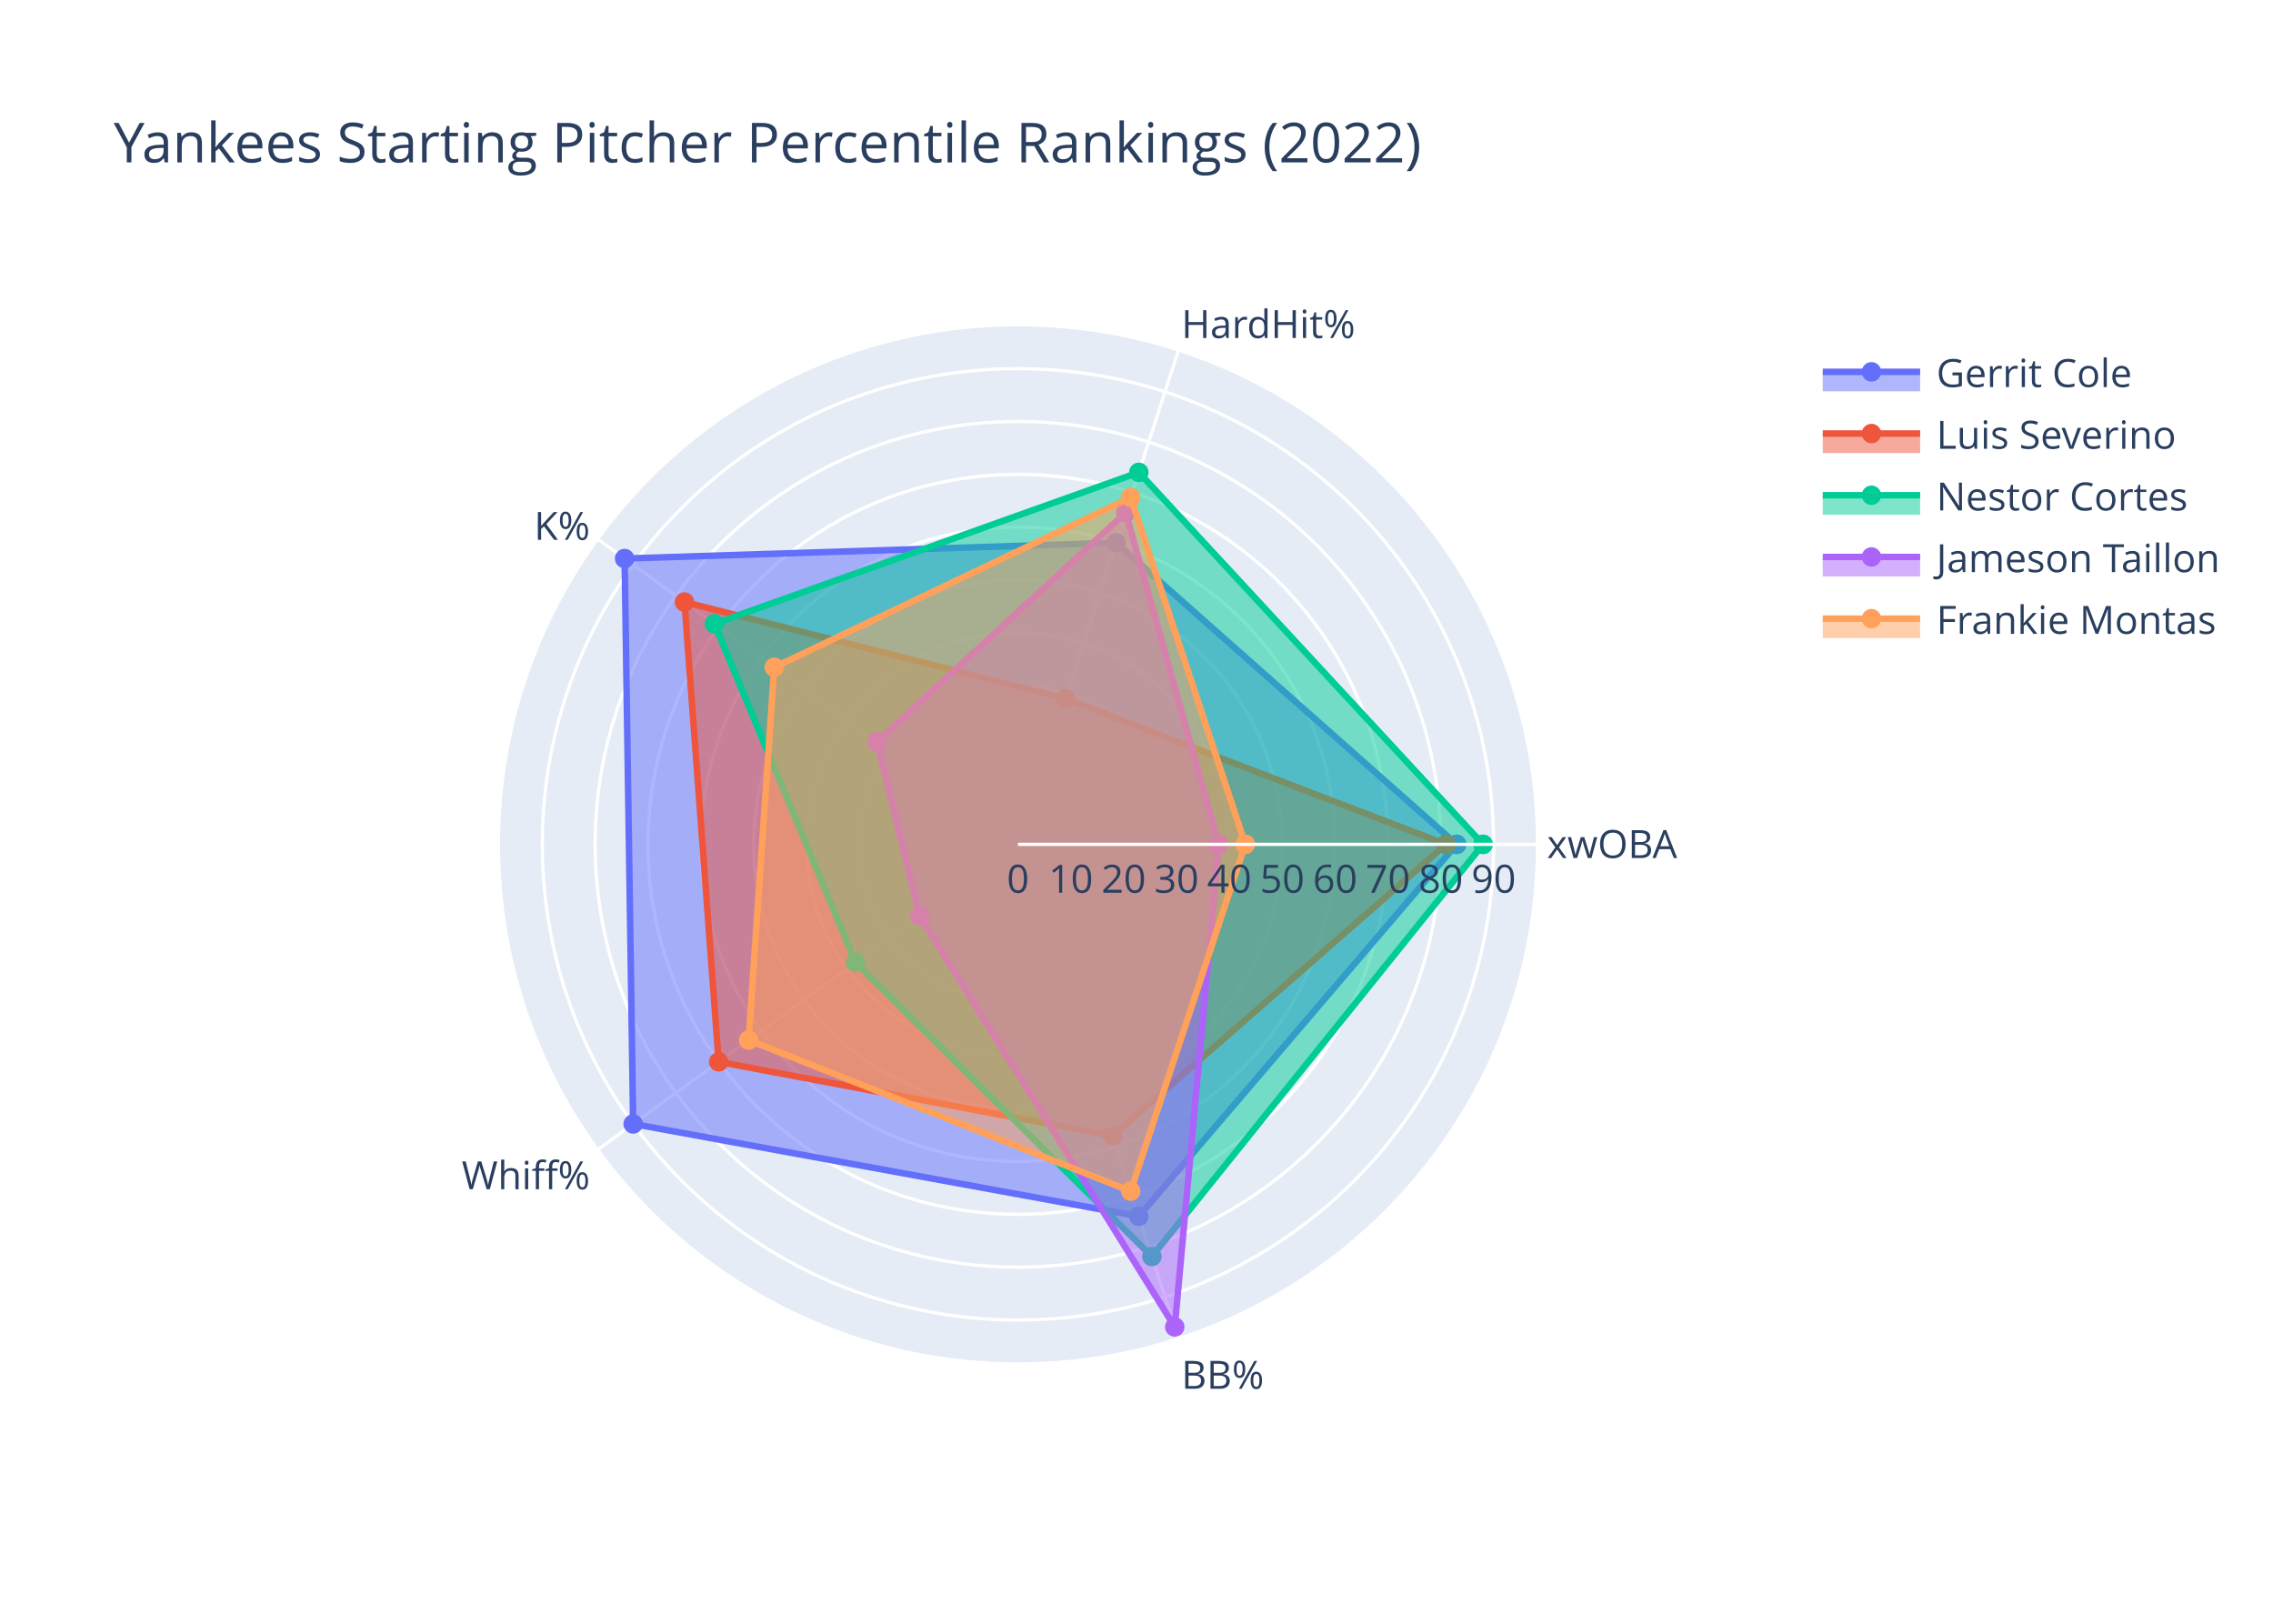
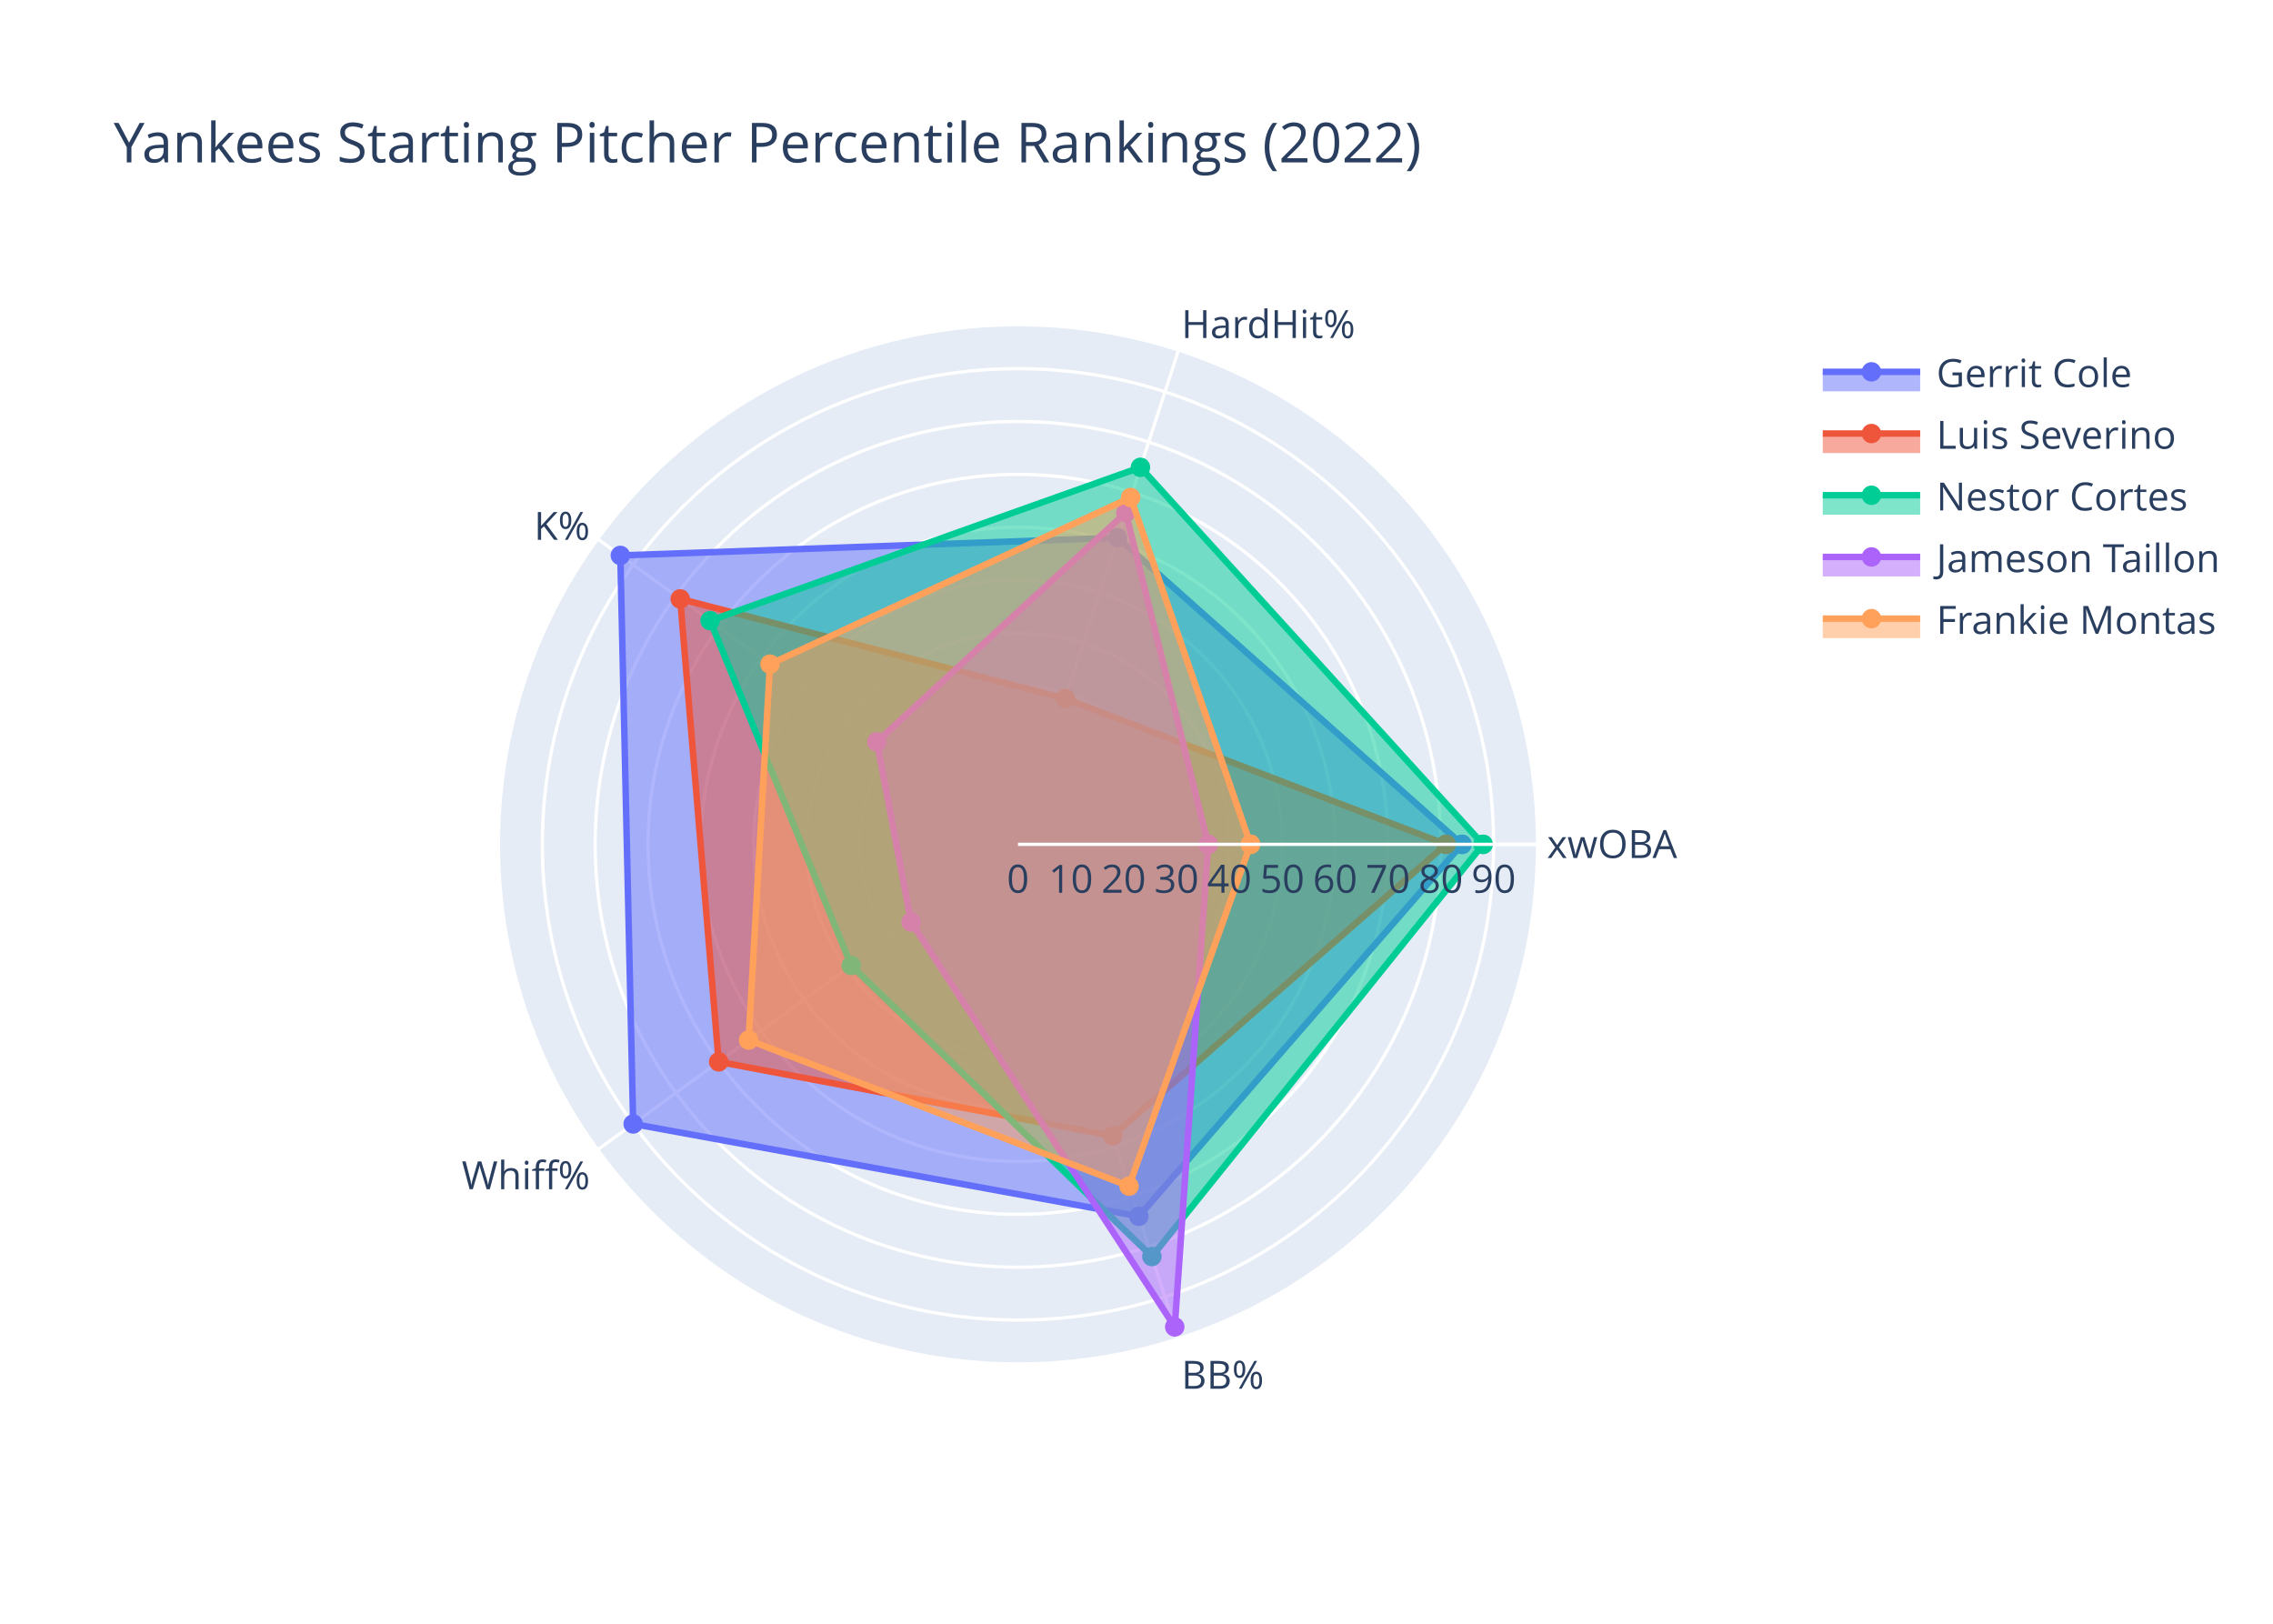
<svg xmlns="http://www.w3.org/2000/svg" class="main-svg" width="700" height="500" style="" viewBox="0 0 700 500">
  <rect x="0" y="0" width="700" height="500" style="fill: rgb(255, 255, 255); fill-opacity: 1;" />
-   <defs id="defs-cff616">
+   <defs id="defs-960df3">
    <g class="clips">
-       <clipPath id="clipcff616polar-for-traces">
+       <clipPath id="clip960df3polar-for-traces">
        <path d="M160,0A160,160 0,1,0 -160,-1.9594348786357652e-14A160,160 0,1,0 160,3.9188697572715304e-14Z" transform="translate(160,160)" />
      </clipPath>
    </g>
    <g class="gradients" />
    <g class="patterns" />
  </defs>
  <g class="bglayer" />
  <g class="layer-below">
    <g class="imagelayer" />
    <g class="shapelayer" />
  </g>
  <g class="cartesianlayer" />
  <g class="polarlayer">
    <g class="polar">
      <g class="polarsublayer draglayer" />
      <g class="polarsublayer plotbg">
        <path d="M160,0A160,160 0,1,0 -160,-1.9594348786357652e-14A160,160 0,1,0 160,3.9188697572715304e-14Z" transform="translate(313.5,260)" style="fill: rgb(229, 236, 246); fill-opacity: 1;" />
      </g>
      <g class="polarsublayer backplot">
        <g class="maplayer" />
      </g>
      <g class="polarsublayer angular-grid" style="fill: none;">
        <path class="angularaxisgrid" d="M313.5,260L473.5,260" style="stroke: rgb(255, 255, 255); stroke-opacity: 1; stroke-width: 1px;" />
        <path class="angularaxisgrid" d="M313.5,260L362.943,107.831" style="stroke: rgb(255, 255, 255); stroke-opacity: 1; stroke-width: 1px;" />
        <path class="angularaxisgrid" d="M313.5,260L184.057,165.954" style="stroke: rgb(255, 255, 255); stroke-opacity: 1; stroke-width: 1px;" />
        <path class="angularaxisgrid" d="M313.5,260L184.057,354.046" style="stroke: rgb(255, 255, 255); stroke-opacity: 1; stroke-width: 1px;" />
        <path class="angularaxisgrid" d="M313.5,260L362.943,412.169" style="stroke: rgb(255, 255, 255); stroke-opacity: 1; stroke-width: 1px;" />
      </g>
      <g class="polarsublayer radial-grid" transform="translate(313.5,260)" style="fill: none;">
        <path class="xgrid" d="M16.28,0A16.28,16.28 0,1,0 -16.28,-1.9937249890118912e-15A16.28,16.28 0,1,0 16.28,3.9874499780237825e-15Z" style="stroke: rgb(255, 255, 255); stroke-opacity: 1; stroke-width: 1px;" />
        <path class="xgrid" d="M32.55,0A32.55,32.55 0,1,0 -32.55,-3.986225331224634e-15A32.55,32.55 0,1,0 32.55,7.972450662449268e-15Z" style="stroke: rgb(255, 255, 255); stroke-opacity: 1; stroke-width: 1px;" />
        <path class="xgrid" d="M48.83,0A48.83,48.83 0,1,0 -48.83,-5.979950320236525e-15A48.83,48.83 0,1,0 48.83,1.195990064047305e-14Z" style="stroke: rgb(255, 255, 255); stroke-opacity: 1; stroke-width: 1px;" />
        <path class="xgrid" d="M65.1,0A65.1,65.1 0,1,0 -65.1,-7.972450662449268e-15A65.1,65.1 0,1,0 65.1,1.5944901324898536e-14Z" style="stroke: rgb(255, 255, 255); stroke-opacity: 1; stroke-width: 1px;" />
        <path class="xgrid" d="M81.38,0A81.38,81.38 0,1,0 -81.38,-9.96617565146116e-15A81.38,81.38 0,1,0 81.38,1.993235130292232e-14Z" style="stroke: rgb(255, 255, 255); stroke-opacity: 1; stroke-width: 1px;" />
        <path class="xgrid" d="M97.66,0A97.66,97.66 0,1,0 -97.66,-1.195990064047305e-14A97.66,97.66 0,1,0 97.66,2.39198012809461e-14Z" style="stroke: rgb(255, 255, 255); stroke-opacity: 1; stroke-width: 1px;" />
        <path class="xgrid" d="M113.93,0A113.93,113.93 0,1,0 -113.93,-1.3952400982685795e-14A113.93,113.93 0,1,0 113.93,2.790480196537159e-14Z" style="stroke: rgb(255, 255, 255); stroke-opacity: 1; stroke-width: 1px;" />
        <path class="xgrid" d="M130.21,0A130.21,130.21 0,1,0 -130.21,-1.5946125971697688e-14A130.21,130.21 0,1,0 130.21,3.1892251943395376e-14Z" style="stroke: rgb(255, 255, 255); stroke-opacity: 1; stroke-width: 1px;" />
        <path class="xgrid" d="M146.48,0A146.48,146.48 0,1,0 -146.48,-1.7938626313910428e-14A146.48,146.48 0,1,0 146.48,3.5877252627820855e-14Z" style="stroke: rgb(255, 255, 255); stroke-opacity: 1; stroke-width: 1px;" />
      </g>
      <g class="polarsublayer frontplot" transform="translate(153.5,100)">
        <g class="barlayer" />
        <g class="scatterlayer">
-           <g class="trace scatter tracec655fd" style="stroke-miterlimit: 2; opacity: 1;">
-             <g class="fills" clip-path="url(#clipcff616polar-for-traces)">
-               <g>
-                 <path class="js-fill" d="M295.09,160L190.18,67.12L38.86,71.99L41.49,246.1L197.22,274.55L295.09,160Z" style="fill: rgb(99, 110, 250); fill-opacity: 0.5; stroke-width: 0;" />
-               </g>
-             </g>
-             <g class="errorbars" />
-             <g class="lines">
-               <path class="js-line" d="M295.09,160L190.18,67.12L38.86,71.99L41.49,246.1L197.22,274.55L295.09,160" clip-path="url(#clipcff616polar-for-traces)" style="vector-effect: non-scaling-stroke; fill: none; stroke: rgb(99, 110, 250); stroke-opacity: 1; stroke-width: 2px; opacity: 1;" />
-             </g>
-             <g class="points">
-               <path class="point" transform="translate(295.09,160)" d="M3,0A3,3 0 1,1 0,-3A3,3 0 0,1 3,0Z" style="opacity: 1; stroke-width: 0px; fill: rgb(99, 110, 250); fill-opacity: 1;" />
-               <path class="point" transform="translate(190.18,67.12)" d="M3,0A3,3 0 1,1 0,-3A3,3 0 0,1 3,0Z" style="opacity: 1; stroke-width: 0px; fill: rgb(99, 110, 250); fill-opacity: 1;" />
-               <path class="point" transform="translate(38.86,71.99)" d="M3,0A3,3 0 1,1 0,-3A3,3 0 0,1 3,0Z" style="opacity: 1; stroke-width: 0px; fill: rgb(99, 110, 250); fill-opacity: 1;" />
+           <g class="trace scatter trace6b8bcf" style="stroke-miterlimit: 2; opacity: 1;">
+             <g class="fills" clip-path="url(#clip960df3polar-for-traces)">
+               <g>
+                 <path class="js-fill" d="M296.72,160L190.68,65.58L37.54,71.03L41.49,246.1L197.22,274.55L296.72,160Z" style="fill: rgb(99, 110, 250); fill-opacity: 0.5; stroke-width: 0;" />
+               </g>
+             </g>
+             <g class="errorbars" />
+             <g class="lines">
+               <path class="js-line" d="M296.72,160L190.68,65.58L37.54,71.03L41.49,246.1L197.22,274.55L296.72,160" clip-path="url(#clip960df3polar-for-traces)" style="vector-effect: non-scaling-stroke; fill: none; stroke: rgb(99, 110, 250); stroke-opacity: 1; stroke-width: 2px; opacity: 1;" />
+             </g>
+             <g class="points">
+               <path class="point" transform="translate(296.72,160)" d="M3,0A3,3 0 1,1 0,-3A3,3 0 0,1 3,0Z" style="opacity: 1; stroke-width: 0px; fill: rgb(99, 110, 250); fill-opacity: 1;" />
+               <path class="point" transform="translate(190.68,65.58)" d="M3,0A3,3 0 1,1 0,-3A3,3 0 0,1 3,0Z" style="opacity: 1; stroke-width: 0px; fill: rgb(99, 110, 250); fill-opacity: 1;" />
+               <path class="point" transform="translate(37.54,71.03)" d="M3,0A3,3 0 1,1 0,-3A3,3 0 0,1 3,0Z" style="opacity: 1; stroke-width: 0px; fill: rgb(99, 110, 250); fill-opacity: 1;" />
              <path class="point" transform="translate(41.49,246.1)" d="M3,0A3,3 0 1,1 0,-3A3,3 0 0,1 3,0Z" style="opacity: 1; stroke-width: 0px; fill: rgb(99, 110, 250); fill-opacity: 1;" />
              <path class="point" transform="translate(197.22,274.55)" d="M3,0A3,3 0 1,1 0,-3A3,3 0 0,1 3,0Z" style="opacity: 1; stroke-width: 0px; fill: rgb(99, 110, 250); fill-opacity: 1;" />
-               <path class="point" transform="translate(295.09,160)" d="M3,0A3,3 0 1,1 0,-3A3,3 0 0,1 3,0Z" style="opacity: 1; stroke-width: 0px; fill: rgb(99, 110, 250); fill-opacity: 1;" />
-             </g>
-             <g class="text" />
-           </g>
-           <g class="trace scatter trace9b1afe" style="stroke-miterlimit: 2; opacity: 1;">
-             <g class="fills" clip-path="url(#clipcff616polar-for-traces)">
-               <g>
-                 <path class="js-fill" d="M291.84,160L174.59,115.11L57.29,85.38L67.83,226.97L189.17,249.78L291.84,160Z" style="fill: rgb(239, 85, 59); fill-opacity: 0.5; stroke-width: 0;" />
-               </g>
-             </g>
-             <g class="errorbars" />
-             <g class="lines">
-               <path class="js-line" d="M291.84,160L174.59,115.11L57.29,85.38L67.83,226.97L189.17,249.78L291.84,160" clip-path="url(#clipcff616polar-for-traces)" style="vector-effect: non-scaling-stroke; fill: none; stroke: rgb(239, 85, 59); stroke-opacity: 1; stroke-width: 2px; opacity: 1;" />
+               <path class="point" transform="translate(296.72,160)" d="M3,0A3,3 0 1,1 0,-3A3,3 0 0,1 3,0Z" style="opacity: 1; stroke-width: 0px; fill: rgb(99, 110, 250); fill-opacity: 1;" />
+             </g>
+             <g class="text" />
+           </g>
+           <g class="trace scatter trace610a9e" style="stroke-miterlimit: 2; opacity: 1;">
+             <g class="fills" clip-path="url(#clip960df3polar-for-traces)">
+               <g>
+                 <path class="js-fill" d="M291.84,160L174.59,115.11L55.98,84.42L67.83,226.97L189.17,249.78L291.84,160Z" style="fill: rgb(239, 85, 59); fill-opacity: 0.5; stroke-width: 0;" />
+               </g>
+             </g>
+             <g class="errorbars" />
+             <g class="lines">
+               <path class="js-line" d="M291.84,160L174.59,115.11L55.98,84.42L67.83,226.97L189.17,249.78L291.84,160" clip-path="url(#clip960df3polar-for-traces)" style="vector-effect: non-scaling-stroke; fill: none; stroke: rgb(239, 85, 59); stroke-opacity: 1; stroke-width: 2px; opacity: 1;" />
            </g>
            <g class="points">
              <path class="point" transform="translate(291.84,160)" d="M3,0A3,3 0 1,1 0,-3A3,3 0 0,1 3,0Z" style="opacity: 1; stroke-width: 0px; fill: rgb(239, 85, 59); fill-opacity: 1;" />
              <path class="point" transform="translate(174.59,115.11)" d="M3,0A3,3 0 1,1 0,-3A3,3 0 0,1 3,0Z" style="opacity: 1; stroke-width: 0px; fill: rgb(239, 85, 59); fill-opacity: 1;" />
-               <path class="point" transform="translate(57.29,85.38)" d="M3,0A3,3 0 1,1 0,-3A3,3 0 0,1 3,0Z" style="opacity: 1; stroke-width: 0px; fill: rgb(239, 85, 59); fill-opacity: 1;" />
+               <path class="point" transform="translate(55.98,84.42)" d="M3,0A3,3 0 1,1 0,-3A3,3 0 0,1 3,0Z" style="opacity: 1; stroke-width: 0px; fill: rgb(239, 85, 59); fill-opacity: 1;" />
              <path class="point" transform="translate(67.83,226.97)" d="M3,0A3,3 0 1,1 0,-3A3,3 0 0,1 3,0Z" style="opacity: 1; stroke-width: 0px; fill: rgb(239, 85, 59); fill-opacity: 1;" />
              <path class="point" transform="translate(189.17,249.78)" d="M3,0A3,3 0 1,1 0,-3A3,3 0 0,1 3,0Z" style="opacity: 1; stroke-width: 0px; fill: rgb(239, 85, 59); fill-opacity: 1;" />
              <path class="point" transform="translate(291.84,160)" d="M3,0A3,3 0 1,1 0,-3A3,3 0 0,1 3,0Z" style="opacity: 1; stroke-width: 0px; fill: rgb(239, 85, 59); fill-opacity: 1;" />
            </g>
            <g class="text" />
          </g>
-           <g class="trace scatter trace0469e7" style="stroke-miterlimit: 2; opacity: 1;">
-             <g class="fills" clip-path="url(#clipcff616polar-for-traces)">
-               <g>
-                 <path class="js-fill" d="M303.23,160L197.22,45.45L66.51,92.08L109.96,196.35L201.24,286.93L303.23,160Z" style="fill: rgb(0, 204, 150); fill-opacity: 0.5; stroke-width: 0;" />
-               </g>
-             </g>
-             <g class="errorbars" />
-             <g class="lines">
-               <path class="js-line" d="M303.23,160L197.22,45.45L66.51,92.08L109.96,196.35L201.24,286.93L303.23,160" clip-path="url(#clipcff616polar-for-traces)" style="vector-effect: non-scaling-stroke; fill: none; stroke: rgb(0, 204, 150); stroke-opacity: 1; stroke-width: 2px; opacity: 1;" />
+           <g class="trace scatter trace810273" style="stroke-miterlimit: 2; opacity: 1;">
+             <g class="fills" clip-path="url(#clip960df3polar-for-traces)">
+               <g>
+                 <path class="js-fill" d="M303.23,160L197.72,43.9L65.19,91.12L108.65,197.31L201.24,286.93L303.23,160Z" style="fill: rgb(0, 204, 150); fill-opacity: 0.5; stroke-width: 0;" />
+               </g>
+             </g>
+             <g class="errorbars" />
+             <g class="lines">
+               <path class="js-line" d="M303.23,160L197.72,43.9L65.19,91.12L108.65,197.31L201.24,286.93L303.23,160" clip-path="url(#clip960df3polar-for-traces)" style="vector-effect: non-scaling-stroke; fill: none; stroke: rgb(0, 204, 150); stroke-opacity: 1; stroke-width: 2px; opacity: 1;" />
            </g>
            <g class="points">
              <path class="point" transform="translate(303.23,160)" d="M3,0A3,3 0 1,1 0,-3A3,3 0 0,1 3,0Z" style="opacity: 1; stroke-width: 0px; fill: rgb(0, 204, 150); fill-opacity: 1;" />
-               <path class="point" transform="translate(197.22,45.45)" d="M3,0A3,3 0 1,1 0,-3A3,3 0 0,1 3,0Z" style="opacity: 1; stroke-width: 0px; fill: rgb(0, 204, 150); fill-opacity: 1;" />
-               <path class="point" transform="translate(66.51,92.08)" d="M3,0A3,3 0 1,1 0,-3A3,3 0 0,1 3,0Z" style="opacity: 1; stroke-width: 0px; fill: rgb(0, 204, 150); fill-opacity: 1;" />
-               <path class="point" transform="translate(109.96,196.35)" d="M3,0A3,3 0 1,1 0,-3A3,3 0 0,1 3,0Z" style="opacity: 1; stroke-width: 0px; fill: rgb(0, 204, 150); fill-opacity: 1;" />
+               <path class="point" transform="translate(197.72,43.9)" d="M3,0A3,3 0 1,1 0,-3A3,3 0 0,1 3,0Z" style="opacity: 1; stroke-width: 0px; fill: rgb(0, 204, 150); fill-opacity: 1;" />
+               <path class="point" transform="translate(65.19,91.12)" d="M3,0A3,3 0 1,1 0,-3A3,3 0 0,1 3,0Z" style="opacity: 1; stroke-width: 0px; fill: rgb(0, 204, 150); fill-opacity: 1;" />
+               <path class="point" transform="translate(108.65,197.31)" d="M3,0A3,3 0 1,1 0,-3A3,3 0 0,1 3,0Z" style="opacity: 1; stroke-width: 0px; fill: rgb(0, 204, 150); fill-opacity: 1;" />
              <path class="point" transform="translate(201.24,286.93)" d="M3,0A3,3 0 1,1 0,-3A3,3 0 0,1 3,0Z" style="opacity: 1; stroke-width: 0px; fill: rgb(0, 204, 150); fill-opacity: 1;" />
              <path class="point" transform="translate(303.23,160)" d="M3,0A3,3 0 1,1 0,-3A3,3 0 0,1 3,0Z" style="opacity: 1; stroke-width: 0px; fill: rgb(0, 204, 150); fill-opacity: 1;" />
            </g>
            <g class="text" />
          </g>
-           <g class="trace scatter trace1938bb" style="stroke-miterlimit: 2; opacity: 1;">
-             <g class="fills" clip-path="url(#clipcff616polar-for-traces)">
-               <g>
-                 <path class="js-fill" d="M221.85,160L193.2,57.84L116.55,128.43L129.71,182L208.28,308.6L221.85,160Z" style="fill: rgb(171, 99, 250); fill-opacity: 0.5; stroke-width: 0;" />
-               </g>
-             </g>
-             <g class="errorbars" />
-             <g class="lines">
-               <path class="js-line" d="M221.85,160L193.2,57.84L116.55,128.43L129.71,182L208.28,308.6L221.85,160" clip-path="url(#clipcff616polar-for-traces)" style="vector-effect: non-scaling-stroke; fill: none; stroke: rgb(171, 99, 250); stroke-opacity: 1; stroke-width: 2px; opacity: 1;" />
-             </g>
-             <g class="points">
-               <path class="point" transform="translate(221.85,160)" d="M3,0A3,3 0 1,1 0,-3A3,3 0 0,1 3,0Z" style="opacity: 1; stroke-width: 0px; fill: rgb(171, 99, 250); fill-opacity: 1;" />
+           <g class="trace scatter trace617bdb" style="stroke-miterlimit: 2; opacity: 1;">
+             <g class="fills" clip-path="url(#clip960df3polar-for-traces)">
+               <g>
+                 <path class="js-fill" d="M218.59,160L193.2,57.84L116.55,128.43L127.08,183.92L208.28,308.6L218.59,160Z" style="fill: rgb(171, 99, 250); fill-opacity: 0.5; stroke-width: 0;" />
+               </g>
+             </g>
+             <g class="errorbars" />
+             <g class="lines">
+               <path class="js-line" d="M218.59,160L193.2,57.84L116.55,128.43L127.08,183.92L208.28,308.6L218.59,160" clip-path="url(#clip960df3polar-for-traces)" style="vector-effect: non-scaling-stroke; fill: none; stroke: rgb(171, 99, 250); stroke-opacity: 1; stroke-width: 2px; opacity: 1;" />
+             </g>
+             <g class="points">
+               <path class="point" transform="translate(218.59,160)" d="M3,0A3,3 0 1,1 0,-3A3,3 0 0,1 3,0Z" style="opacity: 1; stroke-width: 0px; fill: rgb(171, 99, 250); fill-opacity: 1;" />
              <path class="point" transform="translate(193.2,57.84)" d="M3,0A3,3 0 1,1 0,-3A3,3 0 0,1 3,0Z" style="opacity: 1; stroke-width: 0px; fill: rgb(171, 99, 250); fill-opacity: 1;" />
              <path class="point" transform="translate(116.55,128.43)" d="M3,0A3,3 0 1,1 0,-3A3,3 0 0,1 3,0Z" style="opacity: 1; stroke-width: 0px; fill: rgb(171, 99, 250); fill-opacity: 1;" />
-               <path class="point" transform="translate(129.71,182)" d="M3,0A3,3 0 1,1 0,-3A3,3 0 0,1 3,0Z" style="opacity: 1; stroke-width: 0px; fill: rgb(171, 99, 250); fill-opacity: 1;" />
+               <path class="point" transform="translate(127.08,183.92)" d="M3,0A3,3 0 1,1 0,-3A3,3 0 0,1 3,0Z" style="opacity: 1; stroke-width: 0px; fill: rgb(171, 99, 250); fill-opacity: 1;" />
              <path class="point" transform="translate(208.28,308.6)" d="M3,0A3,3 0 1,1 0,-3A3,3 0 0,1 3,0Z" style="opacity: 1; stroke-width: 0px; fill: rgb(171, 99, 250); fill-opacity: 1;" />
-               <path class="point" transform="translate(221.85,160)" d="M3,0A3,3 0 1,1 0,-3A3,3 0 0,1 3,0Z" style="opacity: 1; stroke-width: 0px; fill: rgb(171, 99, 250); fill-opacity: 1;" />
-             </g>
-             <g class="text" />
-           </g>
-           <g class="trace scatter traceb814f8" style="stroke-miterlimit: 2; opacity: 1;">
-             <g class="fills" clip-path="url(#clipcff616polar-for-traces)">
-               <g>
-                 <path class="js-fill" d="M229.99,160L194.7,53.19L84.94,105.47L77.04,220.27L194.7,266.81L229.99,160Z" style="fill: rgb(255, 161, 90); fill-opacity: 0.5; stroke-width: 0;" />
-               </g>
-             </g>
-             <g class="errorbars" />
-             <g class="lines">
-               <path class="js-line" d="M229.99,160L194.7,53.19L84.94,105.47L77.04,220.27L194.7,266.81L229.99,160" clip-path="url(#clipcff616polar-for-traces)" style="vector-effect: non-scaling-stroke; fill: none; stroke: rgb(255, 161, 90); stroke-opacity: 1; stroke-width: 2px; opacity: 1;" />
-             </g>
-             <g class="points">
-               <path class="point" transform="translate(229.99,160)" d="M3,0A3,3 0 1,1 0,-3A3,3 0 0,1 3,0Z" style="opacity: 1; stroke-width: 0px; fill: rgb(255, 161, 90); fill-opacity: 1;" />
+               <path class="point" transform="translate(218.59,160)" d="M3,0A3,3 0 1,1 0,-3A3,3 0 0,1 3,0Z" style="opacity: 1; stroke-width: 0px; fill: rgb(171, 99, 250); fill-opacity: 1;" />
+             </g>
+             <g class="text" />
+           </g>
+           <g class="trace scatter tracebef279" style="stroke-miterlimit: 2; opacity: 1;">
+             <g class="fills" clip-path="url(#clip960df3polar-for-traces)">
+               <g>
+                 <path class="js-fill" d="M231.61,160L194.7,53.19L83.63,104.51L77.04,220.27L194.2,265.26L231.61,160Z" style="fill: rgb(255, 161, 90); fill-opacity: 0.5; stroke-width: 0;" />
+               </g>
+             </g>
+             <g class="errorbars" />
+             <g class="lines">
+               <path class="js-line" d="M231.61,160L194.7,53.19L83.63,104.51L77.04,220.27L194.2,265.26L231.61,160" clip-path="url(#clip960df3polar-for-traces)" style="vector-effect: non-scaling-stroke; fill: none; stroke: rgb(255, 161, 90); stroke-opacity: 1; stroke-width: 2px; opacity: 1;" />
+             </g>
+             <g class="points">
+               <path class="point" transform="translate(231.61,160)" d="M3,0A3,3 0 1,1 0,-3A3,3 0 0,1 3,0Z" style="opacity: 1; stroke-width: 0px; fill: rgb(255, 161, 90); fill-opacity: 1;" />
              <path class="point" transform="translate(194.7,53.19)" d="M3,0A3,3 0 1,1 0,-3A3,3 0 0,1 3,0Z" style="opacity: 1; stroke-width: 0px; fill: rgb(255, 161, 90); fill-opacity: 1;" />
-               <path class="point" transform="translate(84.94,105.47)" d="M3,0A3,3 0 1,1 0,-3A3,3 0 0,1 3,0Z" style="opacity: 1; stroke-width: 0px; fill: rgb(255, 161, 90); fill-opacity: 1;" />
+               <path class="point" transform="translate(83.63,104.51)" d="M3,0A3,3 0 1,1 0,-3A3,3 0 0,1 3,0Z" style="opacity: 1; stroke-width: 0px; fill: rgb(255, 161, 90); fill-opacity: 1;" />
              <path class="point" transform="translate(77.04,220.27)" d="M3,0A3,3 0 1,1 0,-3A3,3 0 0,1 3,0Z" style="opacity: 1; stroke-width: 0px; fill: rgb(255, 161, 90); fill-opacity: 1;" />
-               <path class="point" transform="translate(194.7,266.81)" d="M3,0A3,3 0 1,1 0,-3A3,3 0 0,1 3,0Z" style="opacity: 1; stroke-width: 0px; fill: rgb(255, 161, 90); fill-opacity: 1;" />
-               <path class="point" transform="translate(229.99,160)" d="M3,0A3,3 0 1,1 0,-3A3,3 0 0,1 3,0Z" style="opacity: 1; stroke-width: 0px; fill: rgb(255, 161, 90); fill-opacity: 1;" />
+               <path class="point" transform="translate(194.2,265.26)" d="M3,0A3,3 0 1,1 0,-3A3,3 0 0,1 3,0Z" style="opacity: 1; stroke-width: 0px; fill: rgb(255, 161, 90); fill-opacity: 1;" />
+               <path class="point" transform="translate(231.61,160)" d="M3,0A3,3 0 1,1 0,-3A3,3 0 0,1 3,0Z" style="opacity: 1; stroke-width: 0px; fill: rgb(255, 161, 90); fill-opacity: 1;" />
            </g>
            <g class="text" />
          </g>
        </g>
      </g>
      <g class="polarsublayer angular-line">
        <path d="M160,0A160,160 0,1,0 -160,-1.9594348786357652e-14A160,160 0,1,0 160,3.9188697572715304e-14Z" transform="translate(313.5,260)" stroke-width="1" style="fill: none; stroke: rgb(255, 255, 255); stroke-opacity: 1;" />
      </g>
      <g class="polarsublayer radial-line">
        <line x1="0" y1="0" x2="160" y2="0" transform="translate(313.5,260)" stroke-width="1" style="fill: none; stroke: rgb(255, 255, 255); stroke-opacity: 1;" />
      </g>
      <g class="polarsublayer angular-axis">
        <g class="angularaxistick">
          <text text-anchor="start" x="2.9" y="4.2" transform="translate(473.5,260)" style="font-family: 'Open Sans', verdana, arial, sans-serif; font-size: 12px; fill: rgb(42, 63, 95); fill-opacity: 1; white-space: pre; opacity: 1;">xwOBA</text>
        </g>
        <g class="angularaxistick">
          <text text-anchor="start" x="0.896" y="-3.743" transform="translate(362.9427,107.831)" style="font-family: 'Open Sans', verdana, arial, sans-serif; font-size: 12px; fill: rgb(42, 63, 95); fill-opacity: 1; white-space: pre; opacity: 1;">HardHit%</text>
        </g>
        <g class="angularaxistick">
          <text text-anchor="end" x="-2.346" y="0.283" transform="translate(184.0573,165.9544)" style="font-family: 'Open Sans', verdana, arial, sans-serif; font-size: 12px; fill: rgb(42, 63, 95); fill-opacity: 1; white-space: pre; opacity: 1;">K%</text>
        </g>
        <g class="angularaxistick">
          <text text-anchor="end" x="-2.346" y="12.156" transform="translate(184.0573,354.0456)" style="font-family: 'Open Sans', verdana, arial, sans-serif; font-size: 12px; fill: rgb(42, 63, 95); fill-opacity: 1; white-space: pre; opacity: 1;">Whiff%</text>
        </g>
        <g class="angularaxistick">
          <text text-anchor="start" x="0.896" y="15.469" transform="translate(362.9427,412.169)" style="font-family: 'Open Sans', verdana, arial, sans-serif; font-size: 12px; fill: rgb(42, 63, 95); fill-opacity: 1; white-space: pre; opacity: 1;">BB%</text>
        </g>
      </g>
      <g class="polarsublayer radial-axis" transform="translate(313.5,260)">
        <g class="xtick">
          <text text-anchor="middle" x="0" y="14.9" transform="" style="font-family: 'Open Sans', verdana, arial, sans-serif; font-size: 12px; fill: rgb(42, 63, 95); fill-opacity: 1; white-space: pre; opacity: 1;">0</text>
        </g>
        <g class="xtick">
          <text text-anchor="middle" x="0" y="14.9" transform="translate(16.28,0)" style="font-family: 'Open Sans', verdana, arial, sans-serif; font-size: 12px; fill: rgb(42, 63, 95); fill-opacity: 1; white-space: pre; opacity: 1;">10</text>
        </g>
        <g class="xtick">
          <text text-anchor="middle" x="0" y="14.9" transform="translate(32.55,0)" style="font-family: 'Open Sans', verdana, arial, sans-serif; font-size: 12px; fill: rgb(42, 63, 95); fill-opacity: 1; white-space: pre; opacity: 1;">20</text>
        </g>
        <g class="xtick">
          <text text-anchor="middle" x="0" y="14.9" transform="translate(48.83,0)" style="font-family: 'Open Sans', verdana, arial, sans-serif; font-size: 12px; fill: rgb(42, 63, 95); fill-opacity: 1; white-space: pre; opacity: 1;">30</text>
        </g>
        <g class="xtick">
          <text text-anchor="middle" x="0" y="14.9" transform="translate(65.1,0)" style="font-family: 'Open Sans', verdana, arial, sans-serif; font-size: 12px; fill: rgb(42, 63, 95); fill-opacity: 1; white-space: pre; opacity: 1;">40</text>
        </g>
        <g class="xtick">
          <text text-anchor="middle" x="0" y="14.9" transform="translate(81.38,0)" style="font-family: 'Open Sans', verdana, arial, sans-serif; font-size: 12px; fill: rgb(42, 63, 95); fill-opacity: 1; white-space: pre; opacity: 1;">50</text>
        </g>
        <g class="xtick">
          <text text-anchor="middle" x="0" y="14.9" transform="translate(97.66,0)" style="font-family: 'Open Sans', verdana, arial, sans-serif; font-size: 12px; fill: rgb(42, 63, 95); fill-opacity: 1; white-space: pre; opacity: 1;">60</text>
        </g>
        <g class="xtick">
          <text text-anchor="middle" x="0" y="14.9" transform="translate(113.93,0)" style="font-family: 'Open Sans', verdana, arial, sans-serif; font-size: 12px; fill: rgb(42, 63, 95); fill-opacity: 1; white-space: pre; opacity: 1;">70</text>
        </g>
        <g class="xtick">
          <text text-anchor="middle" x="0" y="14.9" transform="translate(130.21,0)" style="font-family: 'Open Sans', verdana, arial, sans-serif; font-size: 12px; fill: rgb(42, 63, 95); fill-opacity: 1; white-space: pre; opacity: 1;">80</text>
        </g>
        <g class="xtick">
          <text text-anchor="middle" x="0" y="14.9" transform="translate(146.48,0)" style="font-family: 'Open Sans', verdana, arial, sans-serif; font-size: 12px; fill: rgb(42, 63, 95); fill-opacity: 1; white-space: pre; opacity: 1;">90</text>
        </g>
      </g>
    </g>
  </g>
  <g class="smithlayer" />
  <g class="ternarylayer" />
  <g class="geolayer" />
  <g class="funnelarealayer" />
  <g class="pielayer" />
  <g class="iciclelayer" />
  <g class="treemaplayer" />
  <g class="sunburstlayer" />
  <g class="glimages" />
-   <defs id="topdefs-cff616">
+   <defs id="topdefs-960df3">
    <g class="clips" />
-     <clipPath id="legendcff616">
+     <clipPath id="legend960df3">
      <rect width="132" height="105" x="0" y="0" />
    </clipPath>
  </defs>
  <g class="layer-above">
    <g class="imagelayer" />
    <g class="shapelayer" />
  </g>
  <g class="infolayer">
    <g class="legend" pointer-events="all" transform="translate(556.34,100)">
      <rect class="bg" shape-rendering="crispEdges" style="stroke: rgb(68, 68, 68); stroke-opacity: 1; fill: rgb(255, 255, 255); fill-opacity: 1; stroke-width: 0px;" width="132" height="105" x="0" y="0" />
-       <g class="scrollbox" transform="" clip-path="url(#legendcff616)">
+       <g class="scrollbox" transform="" clip-path="url(#legend960df3)">
        <g class="groups">
          <g class="traces" transform="translate(0,14.5)" style="opacity: 1;">
            <text class="legendtext" text-anchor="start" x="40" y="4.68" style="font-family: 'Open Sans', verdana, arial, sans-serif; font-size: 12px; fill: rgb(42, 63, 95); fill-opacity: 1; white-space: pre;">Gerrit Cole</text>
            <g class="layers" style="opacity: 1;">
              <g class="legendfill">
                <path class="js-fill" d="M5,0h30v6h-30z" style="stroke-width: 0; fill: rgb(99, 110, 250); fill-opacity: 0.5;" />
              </g>
              <g class="legendlines">
                <path class="js-line" d="M5,0h30" style="fill: none; stroke: rgb(99, 110, 250); stroke-opacity: 1; stroke-width: 2px;" />
              </g>
              <g class="legendsymbols">
                <g class="legendpoints">
                  <path class="scatterpts" transform="translate(20,0)" d="M3,0A3,3 0 1,1 0,-3A3,3 0 0,1 3,0Z" style="opacity: 1; stroke-width: 0px; fill: rgb(99, 110, 250); fill-opacity: 1;" />
                </g>
              </g>
            </g>
            <rect class="legendtoggle" x="0" y="-9.5" width="126.047" height="19" style="fill: rgb(0, 0, 0); fill-opacity: 0;" />
          </g>
          <g class="traces" transform="translate(0,33.5)" style="opacity: 1;">
            <text class="legendtext" text-anchor="start" x="40" y="4.68" style="font-family: 'Open Sans', verdana, arial, sans-serif; font-size: 12px; fill: rgb(42, 63, 95); fill-opacity: 1; white-space: pre;">Luis Severino</text>
            <g class="layers" style="opacity: 1;">
              <g class="legendfill">
                <path class="js-fill" d="M5,0h30v6h-30z" style="stroke-width: 0; fill: rgb(239, 85, 59); fill-opacity: 0.5;" />
              </g>
              <g class="legendlines">
                <path class="js-line" d="M5,0h30" style="fill: none; stroke: rgb(239, 85, 59); stroke-opacity: 1; stroke-width: 2px;" />
              </g>
              <g class="legendsymbols">
                <g class="legendpoints">
                  <path class="scatterpts" transform="translate(20,0)" d="M3,0A3,3 0 1,1 0,-3A3,3 0 0,1 3,0Z" style="opacity: 1; stroke-width: 0px; fill: rgb(239, 85, 59); fill-opacity: 1;" />
                </g>
              </g>
            </g>
            <rect class="legendtoggle" x="0" y="-9.5" width="126.047" height="19" style="fill: rgb(0, 0, 0); fill-opacity: 0;" />
          </g>
          <g class="traces" transform="translate(0,52.5)" style="opacity: 1;">
            <text class="legendtext" text-anchor="start" x="40" y="4.68" style="font-family: 'Open Sans', verdana, arial, sans-serif; font-size: 12px; fill: rgb(42, 63, 95); fill-opacity: 1; white-space: pre;">Nestor Cortes</text>
            <g class="layers" style="opacity: 1;">
              <g class="legendfill">
                <path class="js-fill" d="M5,0h30v6h-30z" style="stroke-width: 0; fill: rgb(0, 204, 150); fill-opacity: 0.5;" />
              </g>
              <g class="legendlines">
                <path class="js-line" d="M5,0h30" style="fill: none; stroke: rgb(0, 204, 150); stroke-opacity: 1; stroke-width: 2px;" />
              </g>
              <g class="legendsymbols">
                <g class="legendpoints">
                  <path class="scatterpts" transform="translate(20,0)" d="M3,0A3,3 0 1,1 0,-3A3,3 0 0,1 3,0Z" style="opacity: 1; stroke-width: 0px; fill: rgb(0, 204, 150); fill-opacity: 1;" />
                </g>
              </g>
            </g>
            <rect class="legendtoggle" x="0" y="-9.5" width="126.047" height="19" style="fill: rgb(0, 0, 0); fill-opacity: 0;" />
          </g>
          <g class="traces" transform="translate(0,71.5)" style="opacity: 1;">
            <text class="legendtext" text-anchor="start" x="40" y="4.68" style="font-family: 'Open Sans', verdana, arial, sans-serif; font-size: 12px; fill: rgb(42, 63, 95); fill-opacity: 1; white-space: pre;">Jameson Taillon</text>
            <g class="layers" style="opacity: 1;">
              <g class="legendfill">
                <path class="js-fill" d="M5,0h30v6h-30z" style="stroke-width: 0; fill: rgb(171, 99, 250); fill-opacity: 0.5;" />
              </g>
              <g class="legendlines">
                <path class="js-line" d="M5,0h30" style="fill: none; stroke: rgb(171, 99, 250); stroke-opacity: 1; stroke-width: 2px;" />
              </g>
              <g class="legendsymbols">
                <g class="legendpoints">
                  <path class="scatterpts" transform="translate(20,0)" d="M3,0A3,3 0 1,1 0,-3A3,3 0 0,1 3,0Z" style="opacity: 1; stroke-width: 0px; fill: rgb(171, 99, 250); fill-opacity: 1;" />
                </g>
              </g>
            </g>
            <rect class="legendtoggle" x="0" y="-9.5" width="126.047" height="19" style="fill: rgb(0, 0, 0); fill-opacity: 0;" />
          </g>
          <g class="traces" transform="translate(0,90.5)" style="opacity: 1;">
            <text class="legendtext" text-anchor="start" x="40" y="4.68" style="font-family: 'Open Sans', verdana, arial, sans-serif; font-size: 12px; fill: rgb(42, 63, 95); fill-opacity: 1; white-space: pre;">Frankie Montas</text>
            <g class="layers" style="opacity: 1;">
              <g class="legendfill">
                <path class="js-fill" d="M5,0h30v6h-30z" style="stroke-width: 0; fill: rgb(255, 161, 90); fill-opacity: 0.5;" />
              </g>
              <g class="legendlines">
                <path class="js-line" d="M5,0h30" style="fill: none; stroke: rgb(255, 161, 90); stroke-opacity: 1; stroke-width: 2px;" />
              </g>
              <g class="legendsymbols">
                <g class="legendpoints">
                  <path class="scatterpts" transform="translate(20,0)" d="M3,0A3,3 0 1,1 0,-3A3,3 0 0,1 3,0Z" style="opacity: 1; stroke-width: 0px; fill: rgb(255, 161, 90); fill-opacity: 1;" />
                </g>
              </g>
            </g>
            <rect class="legendtoggle" x="0" y="-9.5" width="126.047" height="19" style="fill: rgb(0, 0, 0); fill-opacity: 0;" />
          </g>
        </g>
      </g>
      <rect class="scrollbar" rx="20" ry="3" width="0" height="0" style="fill: rgb(128, 139, 164); fill-opacity: 1;" x="0" y="0" />
    </g>
    <g class="g-gtitle">
      <text class="gtitle" x="35" y="50" text-anchor="start" dy="0em" style="font-family: 'Open Sans', verdana, arial, sans-serif; font-size: 17px; fill: rgb(42, 63, 95); opacity: 1; font-weight: normal; white-space: pre;">Yankees Starting Pitcher Percentile Rankings (2022)</text>
    </g>
    <g class="g-polartitle" />
  </g>
</svg>
